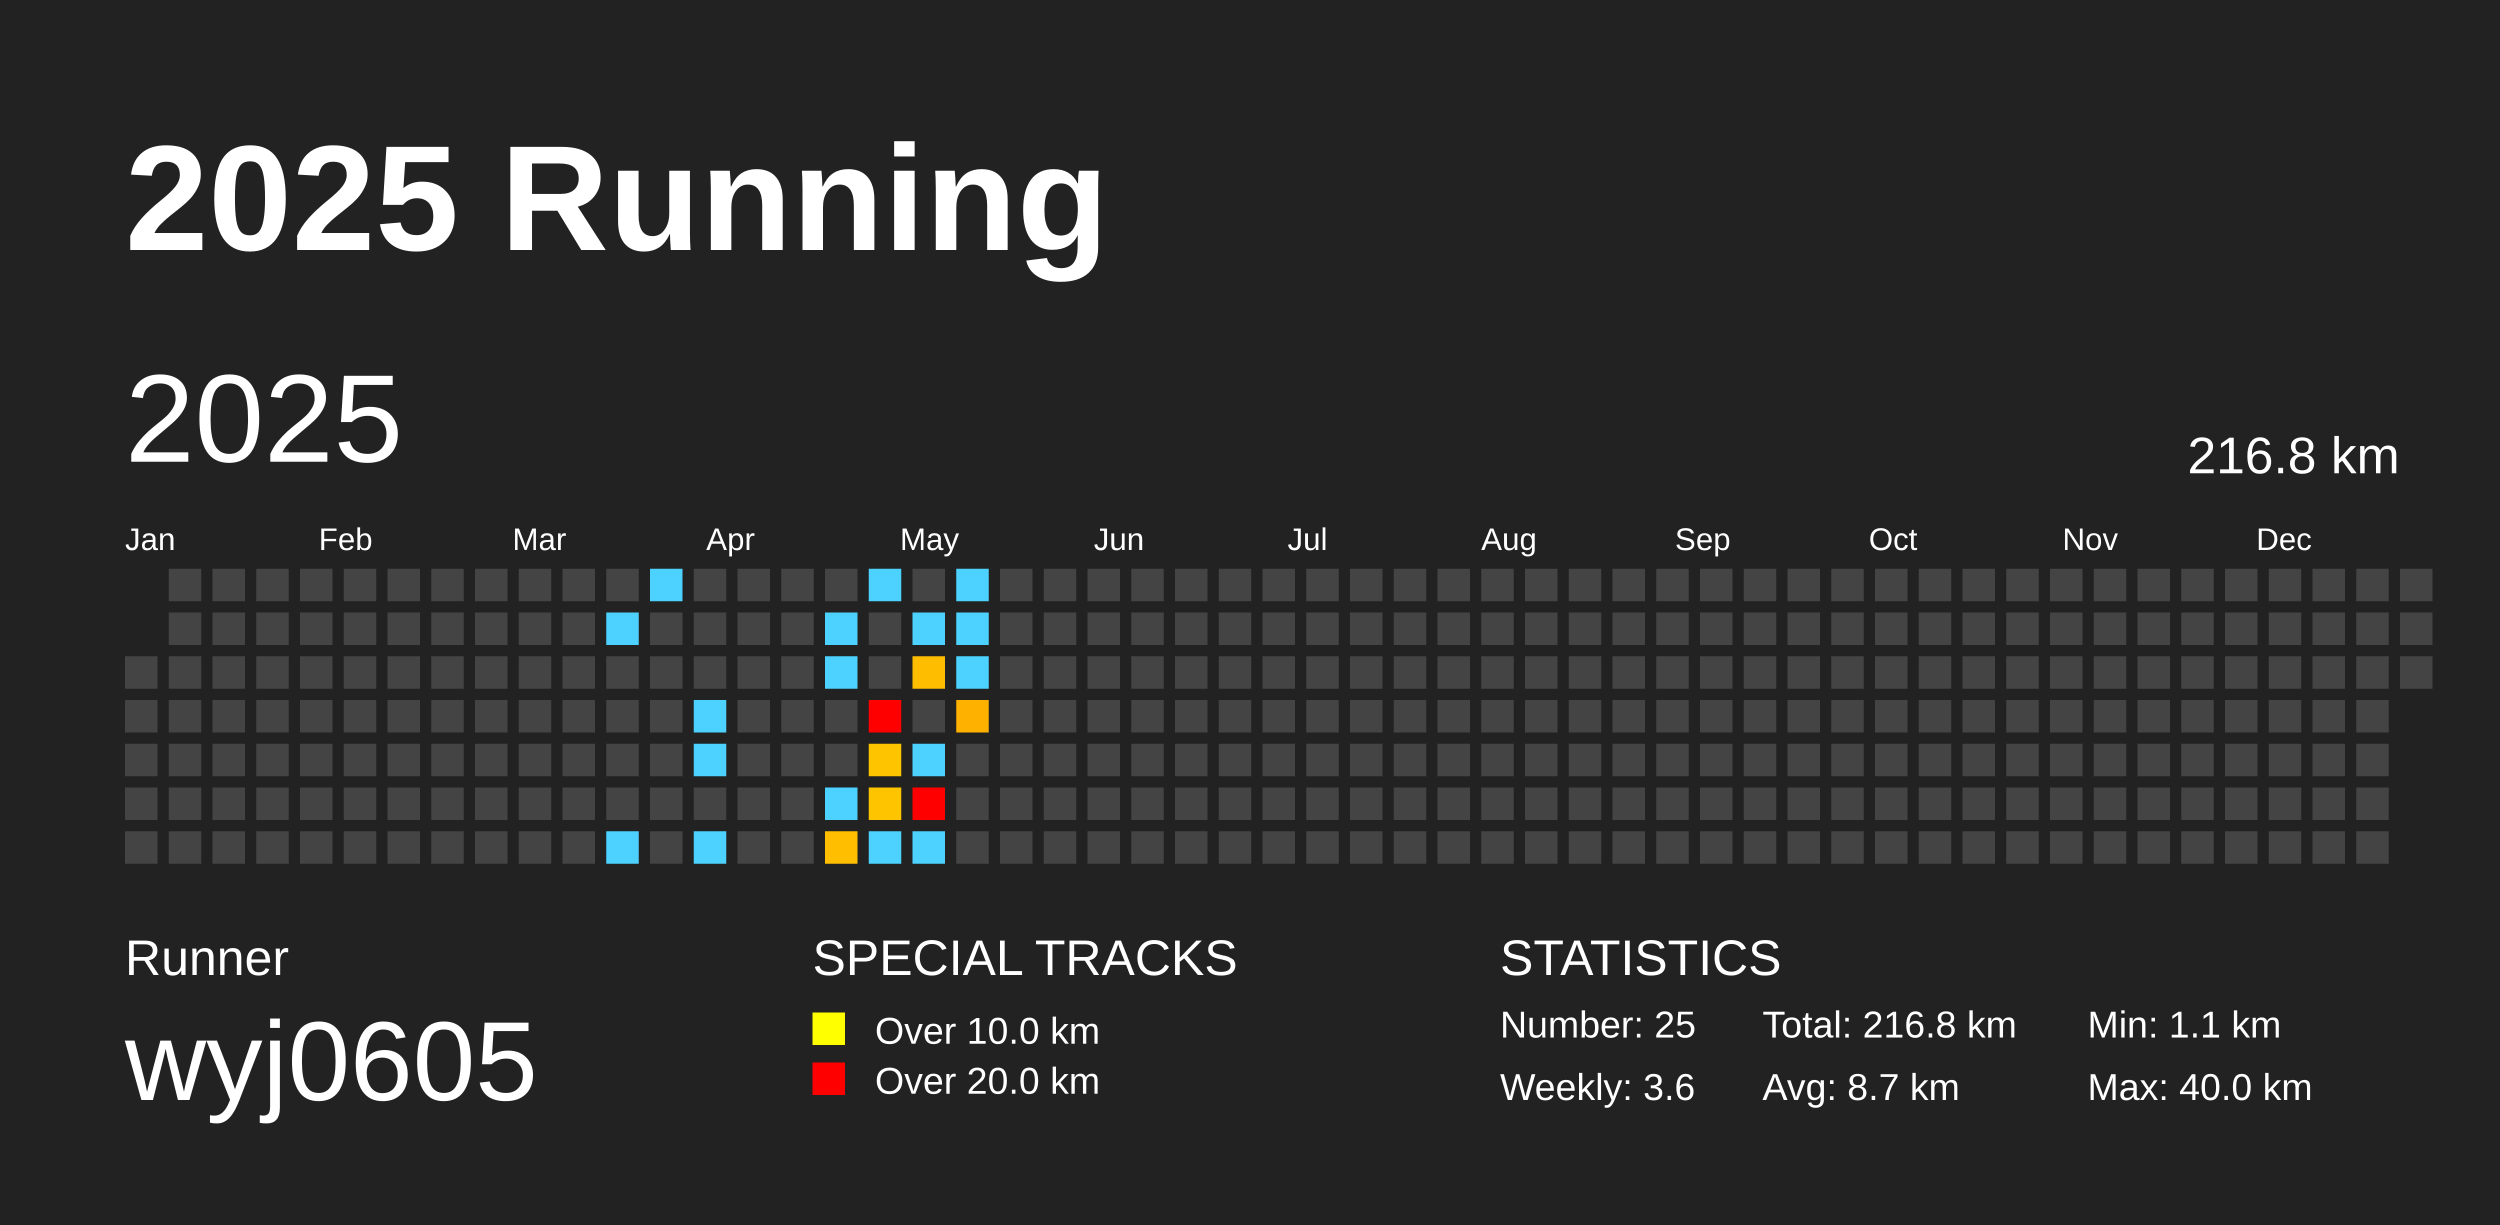
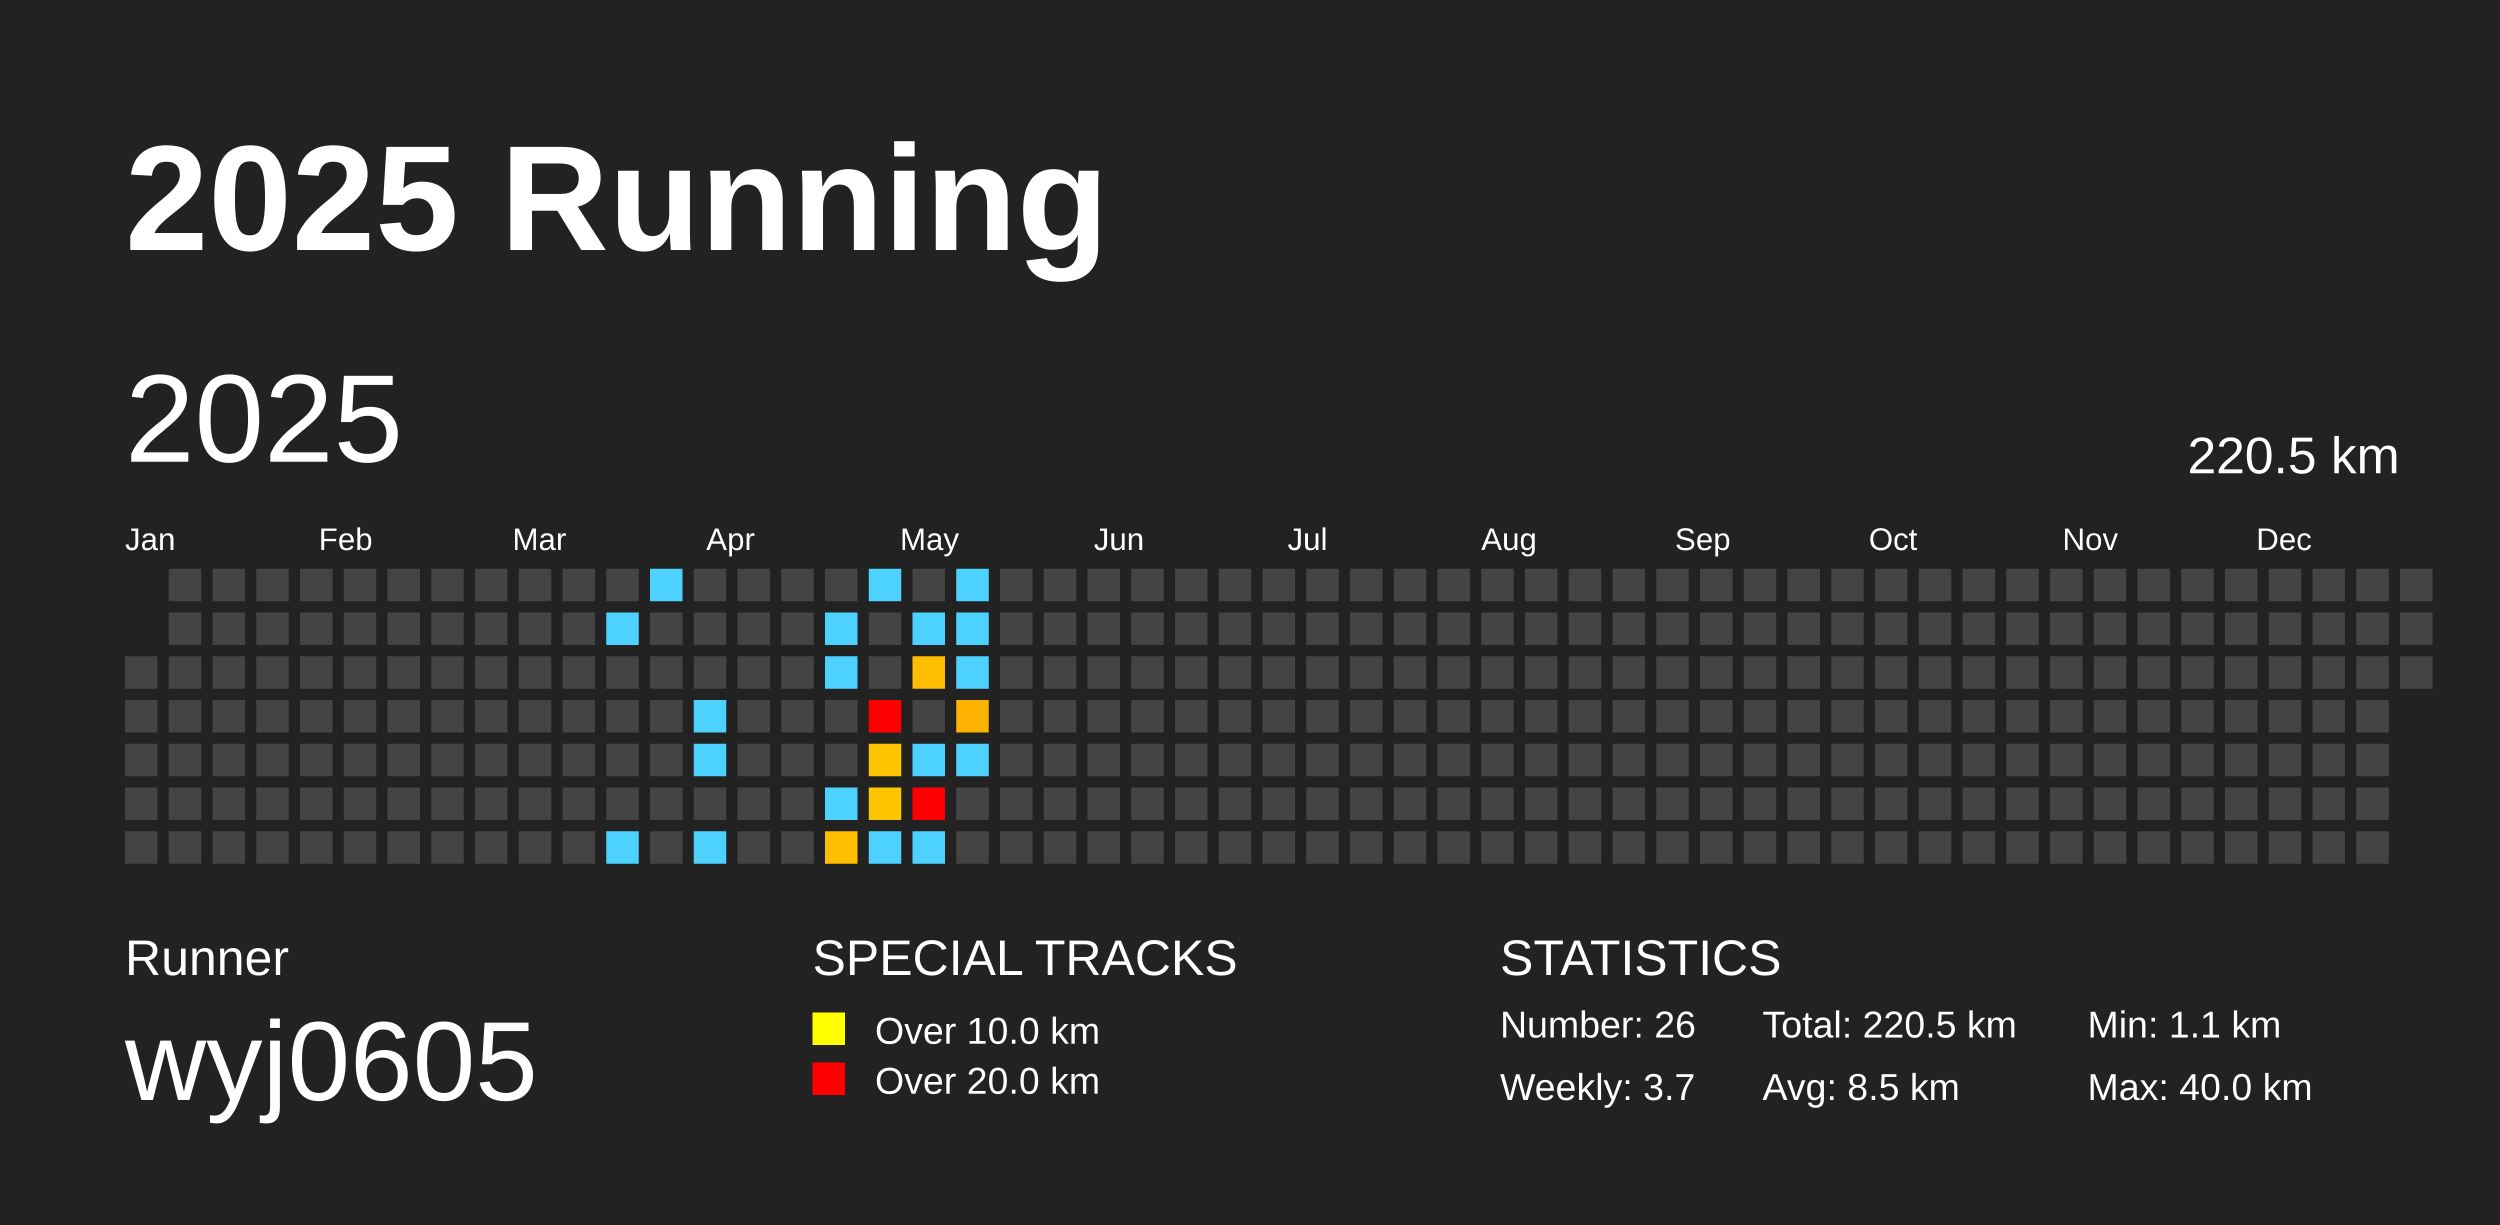
<svg xmlns="http://www.w3.org/2000/svg" baseProfile="full" height="98mm" version="1.1" viewBox="0,0,200,98" width="200mm">
  <defs />
  <rect fill="#222222" height="98" width="200" x="0" y="0" />
  <text fill="#FFFFFF" style="font-size:12px; font-family:Arial; font-weight:bold;" x="10" y="20">2025 Running</text>
  <text fill="#FFFFFF" style="font-size:4px; font-family:Arial" x="10" y="78">Runner</text>
  <text fill="#FFFFFF" style="font-size:9px; font-family:Arial" x="10" y="88">wyj0605</text>
  <text fill="#FFFFFF" style="font-size:4px; font-family:Arial" x="65" y="78">SPECIAL TRACKS</text>
  <rect fill="yellow" height="2.6" width="2.6" x="65" y="81" />
  <text fill="#FFFFFF" style="font-size:3px; font-family:Arial" x="70" y="83.5">Over 10.0 km</text>
  <rect fill="red" height="2.6" width="2.6" x="65" y="85" />
  <text fill="#FFFFFF" style="font-size:3px; font-family:Arial" x="70" y="87.5">Over 20.0 km</text>
  <text fill="#FFFFFF" style="font-size:4px; font-family:Arial" x="120" y="78">STATISTICS</text>
-   <text fill="#FFFFFF" style="font-size:3px; font-family:Arial" x="120" y="83">Number: 25</text>
-   <text fill="#FFFFFF" style="font-size:3px; font-family:Arial" x="120" y="88">Weekly: 3.6</text>
-   <text fill="#FFFFFF" style="font-size:3px; font-family:Arial" x="141" y="83">Total: 216.8 km</text>
-   <text fill="#FFFFFF" style="font-size:3px; font-family:Arial" x="141" y="88">Avg: 8.7 km</text>
+   <text fill="#FFFFFF" style="font-size:3px; font-family:Arial" x="120" y="83">Number: 26</text>
+   <text fill="#FFFFFF" style="font-size:3px; font-family:Arial" x="120" y="88">Weekly: 3.7</text>
+   <text fill="#FFFFFF" style="font-size:3px; font-family:Arial" x="141" y="83">Total: 220.5 km</text>
+   <text fill="#FFFFFF" style="font-size:3px; font-family:Arial" x="141" y="88">Avg: 8.5 km</text>
  <text fill="#FFFFFF" style="font-size:3px; font-family:Arial" x="167" y="83">Min: 1.1 km</text>
  <text fill="#FFFFFF" style="font-size:3px; font-family:Arial" x="167" y="88">Max: 40.0 km</text>
  <text dominant-baseline="hanging" fill="#FFFFFF" style="font-size:10.0px; font-family:Arial;" x="10" y="30">2025</text>
-   <text dominant-baseline="hanging" fill="#FFFFFF" style="font-size:4.125px; font-family:Arial;" x="175" y="35">216.8 km</text>
+   <text dominant-baseline="hanging" fill="#FFFFFF" style="font-size:4.125px; font-family:Arial;" x="175" y="35">220.5 km</text>
  <text fill="#FFFFFF" style="font-size:2.5px; font-family:Arial" x="10.0" y="44">Jan</text>
  <text fill="#FFFFFF" style="font-size:2.5px; font-family:Arial" x="25.5" y="44">Feb</text>
  <text fill="#FFFFFF" style="font-size:2.5px; font-family:Arial" x="41.0" y="44">Mar</text>
  <text fill="#FFFFFF" style="font-size:2.5px; font-family:Arial" x="56.5" y="44">Apr</text>
  <text fill="#FFFFFF" style="font-size:2.5px; font-family:Arial" x="72.0" y="44">May</text>
  <text fill="#FFFFFF" style="font-size:2.5px; font-family:Arial" x="87.5" y="44">Jun</text>
  <text fill="#FFFFFF" style="font-size:2.5px; font-family:Arial" x="103.0" y="44">Jul</text>
  <text fill="#FFFFFF" style="font-size:2.5px; font-family:Arial" x="118.5" y="44">Aug</text>
  <text fill="#FFFFFF" style="font-size:2.5px; font-family:Arial" x="134.0" y="44">Sep</text>
  <text fill="#FFFFFF" style="font-size:2.5px; font-family:Arial" x="149.5" y="44">Oct</text>
  <text fill="#FFFFFF" style="font-size:2.5px; font-family:Arial" x="165.0" y="44">Nov</text>
  <text fill="#FFFFFF" style="font-size:2.5px; font-family:Arial" x="180.5" y="44">Dec</text>
  <rect fill="#444444" height="2.6" width="2.6" x="10.0" y="52.5" />
  <rect fill="#444444" height="2.6" width="2.6" x="10.0" y="56.0" />
  <rect fill="#444444" height="2.6" width="2.6" x="10.0" y="59.5" />
  <rect fill="#444444" height="2.6" width="2.6" x="10.0" y="63.0" />
  <rect fill="#444444" height="2.6" width="2.6" x="10.0" y="66.5" />
  <rect fill="#444444" height="2.6" width="2.6" x="13.5" y="45.5" />
  <rect fill="#444444" height="2.6" width="2.6" x="13.5" y="49.0" />
  <rect fill="#444444" height="2.6" width="2.6" x="13.5" y="52.5" />
  <rect fill="#444444" height="2.6" width="2.6" x="13.5" y="56.0" />
  <rect fill="#444444" height="2.6" width="2.6" x="13.5" y="59.5" />
  <rect fill="#444444" height="2.6" width="2.6" x="13.5" y="63.0" />
  <rect fill="#444444" height="2.6" width="2.6" x="13.5" y="66.5" />
  <rect fill="#444444" height="2.6" width="2.6" x="17.0" y="45.5" />
  <rect fill="#444444" height="2.6" width="2.6" x="17.0" y="49.0" />
  <rect fill="#444444" height="2.6" width="2.6" x="17.0" y="52.5" />
  <rect fill="#444444" height="2.6" width="2.6" x="17.0" y="56.0" />
  <rect fill="#444444" height="2.6" width="2.6" x="17.0" y="59.5" />
  <rect fill="#444444" height="2.6" width="2.6" x="17.0" y="63.0" />
  <rect fill="#444444" height="2.6" width="2.6" x="17.0" y="66.5" />
  <rect fill="#444444" height="2.6" width="2.6" x="20.5" y="45.5" />
  <rect fill="#444444" height="2.6" width="2.6" x="20.5" y="49.0" />
  <rect fill="#444444" height="2.6" width="2.6" x="20.5" y="52.5" />
  <rect fill="#444444" height="2.6" width="2.6" x="20.5" y="56.0" />
  <rect fill="#444444" height="2.6" width="2.6" x="20.5" y="59.5" />
  <rect fill="#444444" height="2.6" width="2.6" x="20.5" y="63.0" />
  <rect fill="#444444" height="2.6" width="2.6" x="20.5" y="66.5" />
  <rect fill="#444444" height="2.6" width="2.6" x="24.0" y="45.5" />
  <rect fill="#444444" height="2.6" width="2.6" x="24.0" y="49.0" />
  <rect fill="#444444" height="2.6" width="2.6" x="24.0" y="52.5" />
  <rect fill="#444444" height="2.6" width="2.6" x="24.0" y="56.0" />
  <rect fill="#444444" height="2.6" width="2.6" x="24.0" y="59.5" />
  <rect fill="#444444" height="2.6" width="2.6" x="24.0" y="63.0" />
  <rect fill="#444444" height="2.6" width="2.6" x="24.0" y="66.5" />
  <rect fill="#444444" height="2.6" width="2.6" x="27.5" y="45.5" />
  <rect fill="#444444" height="2.6" width="2.6" x="27.5" y="49.0" />
  <rect fill="#444444" height="2.6" width="2.6" x="27.5" y="52.5" />
  <rect fill="#444444" height="2.6" width="2.6" x="27.5" y="56.0" />
  <rect fill="#444444" height="2.6" width="2.6" x="27.5" y="59.5" />
  <rect fill="#444444" height="2.6" width="2.6" x="27.5" y="63.0" />
  <rect fill="#444444" height="2.6" width="2.6" x="27.5" y="66.5" />
  <rect fill="#444444" height="2.6" width="2.6" x="31.0" y="45.5" />
  <rect fill="#444444" height="2.6" width="2.6" x="31.0" y="49.0" />
  <rect fill="#444444" height="2.6" width="2.6" x="31.0" y="52.5" />
  <rect fill="#444444" height="2.6" width="2.6" x="31.0" y="56.0" />
  <rect fill="#444444" height="2.6" width="2.6" x="31.0" y="59.5" />
  <rect fill="#444444" height="2.6" width="2.6" x="31.0" y="63.0" />
  <rect fill="#444444" height="2.6" width="2.6" x="31.0" y="66.5" />
  <rect fill="#444444" height="2.6" width="2.6" x="34.5" y="45.5" />
  <rect fill="#444444" height="2.6" width="2.6" x="34.5" y="49.0" />
  <rect fill="#444444" height="2.6" width="2.6" x="34.5" y="52.5" />
  <rect fill="#444444" height="2.6" width="2.6" x="34.5" y="56.0" />
  <rect fill="#444444" height="2.6" width="2.6" x="34.5" y="59.5" />
  <rect fill="#444444" height="2.6" width="2.6" x="34.5" y="63.0" />
  <rect fill="#444444" height="2.6" width="2.6" x="34.5" y="66.5" />
  <rect fill="#444444" height="2.6" width="2.6" x="38.0" y="45.5" />
  <rect fill="#444444" height="2.6" width="2.6" x="38.0" y="49.0" />
  <rect fill="#444444" height="2.6" width="2.6" x="38.0" y="52.5" />
  <rect fill="#444444" height="2.6" width="2.6" x="38.0" y="56.0" />
  <rect fill="#444444" height="2.6" width="2.6" x="38.0" y="59.5" />
  <rect fill="#444444" height="2.6" width="2.6" x="38.0" y="63.0" />
  <rect fill="#444444" height="2.6" width="2.6" x="38.0" y="66.5" />
  <rect fill="#444444" height="2.6" width="2.6" x="41.5" y="45.5" />
  <rect fill="#444444" height="2.6" width="2.6" x="41.5" y="49.0" />
  <rect fill="#444444" height="2.6" width="2.6" x="41.5" y="52.5" />
  <rect fill="#444444" height="2.6" width="2.6" x="41.5" y="56.0" />
  <rect fill="#444444" height="2.6" width="2.6" x="41.5" y="59.5" />
  <rect fill="#444444" height="2.6" width="2.6" x="41.5" y="63.0" />
  <rect fill="#444444" height="2.6" width="2.6" x="41.5" y="66.5" />
  <rect fill="#444444" height="2.6" width="2.6" x="45.0" y="45.5" />
  <rect fill="#444444" height="2.6" width="2.6" x="45.0" y="49.0" />
  <rect fill="#444444" height="2.6" width="2.6" x="45.0" y="52.5" />
  <rect fill="#444444" height="2.6" width="2.6" x="45.0" y="56.0" />
  <rect fill="#444444" height="2.6" width="2.6" x="45.0" y="59.5" />
  <rect fill="#444444" height="2.6" width="2.6" x="45.0" y="63.0" />
  <rect fill="#444444" height="2.6" width="2.6" x="45.0" y="66.5" />
  <rect fill="#444444" height="2.6" width="2.6" x="48.5" y="45.5" />
  <rect fill="#4dd2ff" height="2.6" width="2.6" x="48.5" y="49.0" />
  <rect fill="#444444" height="2.6" width="2.6" x="48.5" y="52.5" />
  <rect fill="#444444" height="2.6" width="2.6" x="48.5" y="56.0" />
  <rect fill="#444444" height="2.6" width="2.6" x="48.5" y="59.5" />
  <rect fill="#444444" height="2.6" width="2.6" x="48.5" y="63.0" />
  <rect fill="#4dd2ff" height="2.6" width="2.6" x="48.5" y="66.5" />
  <rect fill="#4dd2ff" height="2.6" width="2.6" x="52.0" y="45.5" />
  <rect fill="#444444" height="2.6" width="2.6" x="52.0" y="49.0" />
  <rect fill="#444444" height="2.6" width="2.6" x="52.0" y="52.5" />
  <rect fill="#444444" height="2.6" width="2.6" x="52.0" y="56.0" />
  <rect fill="#444444" height="2.6" width="2.6" x="52.0" y="59.5" />
  <rect fill="#444444" height="2.6" width="2.6" x="52.0" y="63.0" />
  <rect fill="#444444" height="2.6" width="2.6" x="52.0" y="66.5" />
  <rect fill="#444444" height="2.6" width="2.6" x="55.5" y="45.5" />
  <rect fill="#444444" height="2.6" width="2.6" x="55.5" y="49.0" />
  <rect fill="#444444" height="2.6" width="2.6" x="55.5" y="52.5" />
  <rect fill="#4dd2ff" height="2.6" width="2.6" x="55.5" y="56.0" />
  <rect fill="#4dd2ff" height="2.6" width="2.6" x="55.5" y="59.5" />
  <rect fill="#444444" height="2.6" width="2.6" x="55.5" y="63.0" />
  <rect fill="#4dd2ff" height="2.6" width="2.6" x="55.5" y="66.5" />
  <rect fill="#444444" height="2.6" width="2.6" x="59.0" y="45.5" />
  <rect fill="#444444" height="2.6" width="2.6" x="59.0" y="49.0" />
  <rect fill="#444444" height="2.6" width="2.6" x="59.0" y="52.5" />
  <rect fill="#444444" height="2.6" width="2.6" x="59.0" y="56.0" />
  <rect fill="#444444" height="2.6" width="2.6" x="59.0" y="59.5" />
  <rect fill="#444444" height="2.6" width="2.6" x="59.0" y="63.0" />
  <rect fill="#444444" height="2.6" width="2.6" x="59.0" y="66.5" />
  <rect fill="#444444" height="2.6" width="2.6" x="62.5" y="45.5" />
  <rect fill="#444444" height="2.6" width="2.6" x="62.5" y="49.0" />
  <rect fill="#444444" height="2.6" width="2.6" x="62.5" y="52.5" />
  <rect fill="#444444" height="2.6" width="2.6" x="62.5" y="56.0" />
  <rect fill="#444444" height="2.6" width="2.6" x="62.5" y="59.5" />
  <rect fill="#444444" height="2.6" width="2.6" x="62.5" y="63.0" />
  <rect fill="#444444" height="2.6" width="2.6" x="62.5" y="66.5" />
  <rect fill="#444444" height="2.6" width="2.6" x="66.0" y="45.5" />
  <rect fill="#4dd2ff" height="2.6" width="2.6" x="66.0" y="49.0" />
  <rect fill="#4dd2ff" height="2.6" width="2.6" x="66.0" y="52.5" />
  <rect fill="#444444" height="2.6" width="2.6" x="66.0" y="56.0" />
  <rect fill="#444444" height="2.6" width="2.6" x="66.0" y="59.5" />
  <rect fill="#4dd2ff" height="2.6" width="2.6" x="66.0" y="63.0" />
  <rect fill="#ffbf00" height="2.6" width="2.6" x="66.0" y="66.5" />
  <rect fill="#4dd2ff" height="2.6" width="2.6" x="69.5" y="45.5" />
  <rect fill="#444444" height="2.6" width="2.6" x="69.5" y="49.0" />
  <rect fill="#444444" height="2.6" width="2.6" x="69.5" y="52.5" />
  <rect fill="red" height="2.6" width="2.6" x="69.5" y="56.0" />
  <rect fill="#ffc400" height="2.6" width="2.6" x="69.5" y="59.5" />
  <rect fill="#ffc400" height="2.6" width="2.6" x="69.5" y="63.0" />
  <rect fill="#4dd2ff" height="2.6" width="2.6" x="69.5" y="66.5" />
  <rect fill="#444444" height="2.6" width="2.6" x="73.0" y="45.5" />
  <rect fill="#4dd2ff" height="2.6" width="2.6" x="73.0" y="49.0" />
  <rect fill="#ffbd00" height="2.6" width="2.6" x="73.0" y="52.5" />
  <rect fill="#444444" height="2.6" width="2.6" x="73.0" y="56.0" />
  <rect fill="#4dd2ff" height="2.6" width="2.6" x="73.0" y="59.5" />
  <rect fill="red" height="2.6" width="2.6" x="73.0" y="63.0" />
  <rect fill="#4dd2ff" height="2.6" width="2.6" x="73.0" y="66.5" />
  <rect fill="#4dd2ff" height="2.6" width="2.6" x="76.5" y="45.5" />
  <rect fill="#4dd2ff" height="2.6" width="2.6" x="76.5" y="49.0" />
  <rect fill="#4dd2ff" height="2.6" width="2.6" x="76.5" y="52.5" />
  <rect fill="#ffb100" height="2.6" width="2.6" x="76.5" y="56.0" />
-   <rect fill="#444444" height="2.6" width="2.6" x="76.5" y="59.5" />
+   <rect fill="#4dd2ff" height="2.6" width="2.6" x="76.5" y="59.5" />
  <rect fill="#444444" height="2.6" width="2.6" x="76.5" y="63.0" />
  <rect fill="#444444" height="2.6" width="2.6" x="76.5" y="66.5" />
  <rect fill="#444444" height="2.6" width="2.6" x="80.0" y="45.5" />
  <rect fill="#444444" height="2.6" width="2.6" x="80.0" y="49.0" />
  <rect fill="#444444" height="2.6" width="2.6" x="80.0" y="52.5" />
  <rect fill="#444444" height="2.6" width="2.6" x="80.0" y="56.0" />
  <rect fill="#444444" height="2.6" width="2.6" x="80.0" y="59.5" />
  <rect fill="#444444" height="2.6" width="2.6" x="80.0" y="63.0" />
  <rect fill="#444444" height="2.6" width="2.6" x="80.0" y="66.5" />
  <rect fill="#444444" height="2.6" width="2.6" x="83.5" y="45.5" />
  <rect fill="#444444" height="2.6" width="2.6" x="83.5" y="49.0" />
  <rect fill="#444444" height="2.6" width="2.6" x="83.5" y="52.5" />
  <rect fill="#444444" height="2.6" width="2.6" x="83.5" y="56.0" />
  <rect fill="#444444" height="2.6" width="2.6" x="83.5" y="59.5" />
  <rect fill="#444444" height="2.6" width="2.6" x="83.5" y="63.0" />
  <rect fill="#444444" height="2.6" width="2.6" x="83.5" y="66.5" />
  <rect fill="#444444" height="2.6" width="2.6" x="87.0" y="45.5" />
  <rect fill="#444444" height="2.6" width="2.6" x="87.0" y="49.0" />
  <rect fill="#444444" height="2.6" width="2.6" x="87.0" y="52.5" />
  <rect fill="#444444" height="2.6" width="2.6" x="87.0" y="56.0" />
  <rect fill="#444444" height="2.6" width="2.6" x="87.0" y="59.5" />
  <rect fill="#444444" height="2.6" width="2.6" x="87.0" y="63.0" />
  <rect fill="#444444" height="2.6" width="2.6" x="87.0" y="66.5" />
  <rect fill="#444444" height="2.6" width="2.6" x="90.5" y="45.5" />
  <rect fill="#444444" height="2.6" width="2.6" x="90.5" y="49.0" />
  <rect fill="#444444" height="2.6" width="2.6" x="90.5" y="52.5" />
  <rect fill="#444444" height="2.6" width="2.6" x="90.5" y="56.0" />
  <rect fill="#444444" height="2.6" width="2.6" x="90.5" y="59.5" />
  <rect fill="#444444" height="2.6" width="2.6" x="90.5" y="63.0" />
  <rect fill="#444444" height="2.6" width="2.6" x="90.5" y="66.5" />
  <rect fill="#444444" height="2.6" width="2.6" x="94.0" y="45.5" />
  <rect fill="#444444" height="2.6" width="2.6" x="94.0" y="49.0" />
  <rect fill="#444444" height="2.6" width="2.6" x="94.0" y="52.5" />
  <rect fill="#444444" height="2.6" width="2.6" x="94.0" y="56.0" />
  <rect fill="#444444" height="2.6" width="2.6" x="94.0" y="59.5" />
  <rect fill="#444444" height="2.6" width="2.6" x="94.0" y="63.0" />
  <rect fill="#444444" height="2.6" width="2.6" x="94.0" y="66.5" />
  <rect fill="#444444" height="2.6" width="2.6" x="97.5" y="45.5" />
  <rect fill="#444444" height="2.6" width="2.6" x="97.5" y="49.0" />
  <rect fill="#444444" height="2.6" width="2.6" x="97.5" y="52.5" />
  <rect fill="#444444" height="2.6" width="2.6" x="97.5" y="56.0" />
  <rect fill="#444444" height="2.6" width="2.6" x="97.5" y="59.5" />
  <rect fill="#444444" height="2.6" width="2.6" x="97.5" y="63.0" />
  <rect fill="#444444" height="2.6" width="2.6" x="97.5" y="66.5" />
  <rect fill="#444444" height="2.6" width="2.6" x="101.0" y="45.5" />
  <rect fill="#444444" height="2.6" width="2.6" x="101.0" y="49.0" />
  <rect fill="#444444" height="2.6" width="2.6" x="101.0" y="52.5" />
  <rect fill="#444444" height="2.6" width="2.6" x="101.0" y="56.0" />
  <rect fill="#444444" height="2.6" width="2.6" x="101.0" y="59.5" />
  <rect fill="#444444" height="2.6" width="2.6" x="101.0" y="63.0" />
  <rect fill="#444444" height="2.6" width="2.6" x="101.0" y="66.5" />
  <rect fill="#444444" height="2.6" width="2.6" x="104.5" y="45.5" />
  <rect fill="#444444" height="2.6" width="2.6" x="104.5" y="49.0" />
  <rect fill="#444444" height="2.6" width="2.6" x="104.5" y="52.5" />
  <rect fill="#444444" height="2.6" width="2.6" x="104.5" y="56.0" />
  <rect fill="#444444" height="2.6" width="2.6" x="104.5" y="59.5" />
  <rect fill="#444444" height="2.6" width="2.6" x="104.5" y="63.0" />
  <rect fill="#444444" height="2.6" width="2.6" x="104.5" y="66.5" />
  <rect fill="#444444" height="2.6" width="2.6" x="108.0" y="45.5" />
  <rect fill="#444444" height="2.6" width="2.6" x="108.0" y="49.0" />
  <rect fill="#444444" height="2.6" width="2.6" x="108.0" y="52.5" />
  <rect fill="#444444" height="2.6" width="2.6" x="108.0" y="56.0" />
  <rect fill="#444444" height="2.6" width="2.6" x="108.0" y="59.5" />
  <rect fill="#444444" height="2.6" width="2.6" x="108.0" y="63.0" />
  <rect fill="#444444" height="2.6" width="2.6" x="108.0" y="66.5" />
  <rect fill="#444444" height="2.6" width="2.6" x="111.5" y="45.5" />
  <rect fill="#444444" height="2.6" width="2.6" x="111.5" y="49.0" />
  <rect fill="#444444" height="2.6" width="2.6" x="111.5" y="52.5" />
  <rect fill="#444444" height="2.6" width="2.6" x="111.5" y="56.0" />
  <rect fill="#444444" height="2.6" width="2.6" x="111.5" y="59.5" />
  <rect fill="#444444" height="2.6" width="2.6" x="111.5" y="63.0" />
  <rect fill="#444444" height="2.6" width="2.6" x="111.5" y="66.5" />
  <rect fill="#444444" height="2.6" width="2.6" x="115.0" y="45.5" />
  <rect fill="#444444" height="2.6" width="2.6" x="115.0" y="49.0" />
  <rect fill="#444444" height="2.6" width="2.6" x="115.0" y="52.5" />
  <rect fill="#444444" height="2.6" width="2.6" x="115.0" y="56.0" />
  <rect fill="#444444" height="2.6" width="2.6" x="115.0" y="59.5" />
  <rect fill="#444444" height="2.6" width="2.6" x="115.0" y="63.0" />
  <rect fill="#444444" height="2.6" width="2.6" x="115.0" y="66.5" />
  <rect fill="#444444" height="2.6" width="2.6" x="118.5" y="45.5" />
  <rect fill="#444444" height="2.6" width="2.6" x="118.5" y="49.0" />
  <rect fill="#444444" height="2.6" width="2.6" x="118.5" y="52.5" />
  <rect fill="#444444" height="2.6" width="2.6" x="118.5" y="56.0" />
  <rect fill="#444444" height="2.6" width="2.6" x="118.5" y="59.5" />
  <rect fill="#444444" height="2.6" width="2.6" x="118.5" y="63.0" />
  <rect fill="#444444" height="2.6" width="2.6" x="118.5" y="66.5" />
  <rect fill="#444444" height="2.6" width="2.6" x="122.0" y="45.5" />
  <rect fill="#444444" height="2.6" width="2.6" x="122.0" y="49.0" />
  <rect fill="#444444" height="2.6" width="2.6" x="122.0" y="52.5" />
  <rect fill="#444444" height="2.6" width="2.6" x="122.0" y="56.0" />
  <rect fill="#444444" height="2.6" width="2.6" x="122.0" y="59.5" />
  <rect fill="#444444" height="2.6" width="2.6" x="122.0" y="63.0" />
  <rect fill="#444444" height="2.6" width="2.6" x="122.0" y="66.5" />
  <rect fill="#444444" height="2.6" width="2.6" x="125.5" y="45.5" />
  <rect fill="#444444" height="2.6" width="2.6" x="125.5" y="49.0" />
  <rect fill="#444444" height="2.6" width="2.6" x="125.5" y="52.5" />
  <rect fill="#444444" height="2.6" width="2.6" x="125.5" y="56.0" />
  <rect fill="#444444" height="2.6" width="2.6" x="125.5" y="59.5" />
  <rect fill="#444444" height="2.6" width="2.6" x="125.5" y="63.0" />
  <rect fill="#444444" height="2.6" width="2.6" x="125.5" y="66.5" />
  <rect fill="#444444" height="2.6" width="2.6" x="129.0" y="45.5" />
  <rect fill="#444444" height="2.6" width="2.6" x="129.0" y="49.0" />
  <rect fill="#444444" height="2.6" width="2.6" x="129.0" y="52.5" />
  <rect fill="#444444" height="2.6" width="2.6" x="129.0" y="56.0" />
  <rect fill="#444444" height="2.6" width="2.6" x="129.0" y="59.5" />
  <rect fill="#444444" height="2.6" width="2.6" x="129.0" y="63.0" />
  <rect fill="#444444" height="2.6" width="2.6" x="129.0" y="66.5" />
  <rect fill="#444444" height="2.6" width="2.6" x="132.5" y="45.5" />
  <rect fill="#444444" height="2.6" width="2.6" x="132.5" y="49.0" />
  <rect fill="#444444" height="2.6" width="2.6" x="132.5" y="52.5" />
  <rect fill="#444444" height="2.6" width="2.6" x="132.5" y="56.0" />
  <rect fill="#444444" height="2.6" width="2.6" x="132.5" y="59.5" />
  <rect fill="#444444" height="2.6" width="2.6" x="132.5" y="63.0" />
  <rect fill="#444444" height="2.6" width="2.6" x="132.5" y="66.5" />
  <rect fill="#444444" height="2.6" width="2.6" x="136.0" y="45.5" />
  <rect fill="#444444" height="2.6" width="2.6" x="136.0" y="49.0" />
  <rect fill="#444444" height="2.6" width="2.6" x="136.0" y="52.5" />
  <rect fill="#444444" height="2.6" width="2.6" x="136.0" y="56.0" />
  <rect fill="#444444" height="2.6" width="2.6" x="136.0" y="59.5" />
  <rect fill="#444444" height="2.6" width="2.6" x="136.0" y="63.0" />
  <rect fill="#444444" height="2.6" width="2.6" x="136.0" y="66.5" />
  <rect fill="#444444" height="2.6" width="2.6" x="139.5" y="45.5" />
  <rect fill="#444444" height="2.6" width="2.6" x="139.5" y="49.0" />
  <rect fill="#444444" height="2.6" width="2.6" x="139.5" y="52.5" />
  <rect fill="#444444" height="2.6" width="2.6" x="139.5" y="56.0" />
  <rect fill="#444444" height="2.6" width="2.6" x="139.5" y="59.5" />
  <rect fill="#444444" height="2.6" width="2.6" x="139.5" y="63.0" />
  <rect fill="#444444" height="2.6" width="2.6" x="139.5" y="66.5" />
  <rect fill="#444444" height="2.6" width="2.6" x="143.0" y="45.5" />
  <rect fill="#444444" height="2.6" width="2.6" x="143.0" y="49.0" />
  <rect fill="#444444" height="2.6" width="2.6" x="143.0" y="52.5" />
  <rect fill="#444444" height="2.6" width="2.6" x="143.0" y="56.0" />
  <rect fill="#444444" height="2.6" width="2.6" x="143.0" y="59.5" />
  <rect fill="#444444" height="2.6" width="2.6" x="143.0" y="63.0" />
  <rect fill="#444444" height="2.6" width="2.6" x="143.0" y="66.5" />
  <rect fill="#444444" height="2.6" width="2.6" x="146.5" y="45.5" />
  <rect fill="#444444" height="2.6" width="2.6" x="146.5" y="49.0" />
  <rect fill="#444444" height="2.6" width="2.6" x="146.5" y="52.5" />
  <rect fill="#444444" height="2.6" width="2.6" x="146.5" y="56.0" />
  <rect fill="#444444" height="2.6" width="2.6" x="146.5" y="59.5" />
  <rect fill="#444444" height="2.6" width="2.6" x="146.5" y="63.0" />
  <rect fill="#444444" height="2.6" width="2.6" x="146.5" y="66.5" />
  <rect fill="#444444" height="2.6" width="2.6" x="150.0" y="45.5" />
  <rect fill="#444444" height="2.6" width="2.6" x="150.0" y="49.0" />
  <rect fill="#444444" height="2.6" width="2.6" x="150.0" y="52.5" />
  <rect fill="#444444" height="2.6" width="2.6" x="150.0" y="56.0" />
  <rect fill="#444444" height="2.6" width="2.6" x="150.0" y="59.5" />
  <rect fill="#444444" height="2.6" width="2.6" x="150.0" y="63.0" />
  <rect fill="#444444" height="2.6" width="2.6" x="150.0" y="66.5" />
  <rect fill="#444444" height="2.6" width="2.6" x="153.5" y="45.5" />
  <rect fill="#444444" height="2.6" width="2.6" x="153.5" y="49.0" />
  <rect fill="#444444" height="2.6" width="2.6" x="153.5" y="52.5" />
  <rect fill="#444444" height="2.6" width="2.6" x="153.5" y="56.0" />
  <rect fill="#444444" height="2.6" width="2.6" x="153.5" y="59.5" />
  <rect fill="#444444" height="2.6" width="2.6" x="153.5" y="63.0" />
  <rect fill="#444444" height="2.6" width="2.6" x="153.5" y="66.5" />
  <rect fill="#444444" height="2.6" width="2.6" x="157.0" y="45.5" />
  <rect fill="#444444" height="2.6" width="2.6" x="157.0" y="49.0" />
  <rect fill="#444444" height="2.6" width="2.6" x="157.0" y="52.5" />
  <rect fill="#444444" height="2.6" width="2.6" x="157.0" y="56.0" />
  <rect fill="#444444" height="2.6" width="2.6" x="157.0" y="59.5" />
  <rect fill="#444444" height="2.6" width="2.6" x="157.0" y="63.0" />
  <rect fill="#444444" height="2.6" width="2.6" x="157.0" y="66.5" />
  <rect fill="#444444" height="2.6" width="2.6" x="160.5" y="45.5" />
  <rect fill="#444444" height="2.6" width="2.6" x="160.5" y="49.0" />
  <rect fill="#444444" height="2.6" width="2.6" x="160.5" y="52.5" />
  <rect fill="#444444" height="2.6" width="2.6" x="160.5" y="56.0" />
  <rect fill="#444444" height="2.6" width="2.6" x="160.5" y="59.5" />
  <rect fill="#444444" height="2.6" width="2.6" x="160.5" y="63.0" />
  <rect fill="#444444" height="2.6" width="2.6" x="160.5" y="66.5" />
  <rect fill="#444444" height="2.6" width="2.6" x="164.0" y="45.5" />
  <rect fill="#444444" height="2.6" width="2.6" x="164.0" y="49.0" />
  <rect fill="#444444" height="2.6" width="2.6" x="164.0" y="52.5" />
  <rect fill="#444444" height="2.6" width="2.6" x="164.0" y="56.0" />
  <rect fill="#444444" height="2.6" width="2.6" x="164.0" y="59.5" />
  <rect fill="#444444" height="2.6" width="2.6" x="164.0" y="63.0" />
  <rect fill="#444444" height="2.6" width="2.6" x="164.0" y="66.5" />
  <rect fill="#444444" height="2.6" width="2.6" x="167.5" y="45.5" />
  <rect fill="#444444" height="2.6" width="2.6" x="167.5" y="49.0" />
  <rect fill="#444444" height="2.6" width="2.6" x="167.5" y="52.5" />
  <rect fill="#444444" height="2.6" width="2.6" x="167.5" y="56.0" />
  <rect fill="#444444" height="2.6" width="2.6" x="167.5" y="59.5" />
  <rect fill="#444444" height="2.6" width="2.6" x="167.5" y="63.0" />
  <rect fill="#444444" height="2.6" width="2.6" x="167.5" y="66.5" />
  <rect fill="#444444" height="2.6" width="2.6" x="171.0" y="45.5" />
  <rect fill="#444444" height="2.6" width="2.6" x="171.0" y="49.0" />
  <rect fill="#444444" height="2.6" width="2.6" x="171.0" y="52.5" />
  <rect fill="#444444" height="2.6" width="2.6" x="171.0" y="56.0" />
  <rect fill="#444444" height="2.6" width="2.6" x="171.0" y="59.5" />
  <rect fill="#444444" height="2.6" width="2.6" x="171.0" y="63.0" />
  <rect fill="#444444" height="2.6" width="2.6" x="171.0" y="66.5" />
  <rect fill="#444444" height="2.6" width="2.6" x="174.5" y="45.5" />
  <rect fill="#444444" height="2.6" width="2.6" x="174.5" y="49.0" />
  <rect fill="#444444" height="2.6" width="2.6" x="174.5" y="52.5" />
  <rect fill="#444444" height="2.6" width="2.6" x="174.5" y="56.0" />
  <rect fill="#444444" height="2.6" width="2.6" x="174.5" y="59.5" />
  <rect fill="#444444" height="2.6" width="2.6" x="174.5" y="63.0" />
  <rect fill="#444444" height="2.6" width="2.6" x="174.5" y="66.5" />
  <rect fill="#444444" height="2.6" width="2.6" x="178.0" y="45.5" />
  <rect fill="#444444" height="2.6" width="2.6" x="178.0" y="49.0" />
  <rect fill="#444444" height="2.6" width="2.6" x="178.0" y="52.5" />
  <rect fill="#444444" height="2.6" width="2.6" x="178.0" y="56.0" />
  <rect fill="#444444" height="2.6" width="2.6" x="178.0" y="59.5" />
  <rect fill="#444444" height="2.6" width="2.6" x="178.0" y="63.0" />
  <rect fill="#444444" height="2.6" width="2.6" x="178.0" y="66.5" />
  <rect fill="#444444" height="2.6" width="2.6" x="181.5" y="45.5" />
  <rect fill="#444444" height="2.6" width="2.6" x="181.5" y="49.0" />
  <rect fill="#444444" height="2.6" width="2.6" x="181.5" y="52.5" />
  <rect fill="#444444" height="2.6" width="2.6" x="181.5" y="56.0" />
  <rect fill="#444444" height="2.6" width="2.6" x="181.5" y="59.5" />
  <rect fill="#444444" height="2.6" width="2.6" x="181.5" y="63.0" />
  <rect fill="#444444" height="2.6" width="2.6" x="181.5" y="66.5" />
  <rect fill="#444444" height="2.6" width="2.6" x="185.0" y="45.5" />
  <rect fill="#444444" height="2.6" width="2.6" x="185.0" y="49.0" />
  <rect fill="#444444" height="2.6" width="2.6" x="185.0" y="52.5" />
  <rect fill="#444444" height="2.6" width="2.6" x="185.0" y="56.0" />
  <rect fill="#444444" height="2.6" width="2.6" x="185.0" y="59.5" />
  <rect fill="#444444" height="2.6" width="2.6" x="185.0" y="63.0" />
  <rect fill="#444444" height="2.6" width="2.6" x="185.0" y="66.5" />
  <rect fill="#444444" height="2.6" width="2.6" x="188.5" y="45.5" />
  <rect fill="#444444" height="2.6" width="2.6" x="188.5" y="49.0" />
  <rect fill="#444444" height="2.6" width="2.6" x="188.5" y="52.5" />
  <rect fill="#444444" height="2.6" width="2.6" x="188.5" y="56.0" />
  <rect fill="#444444" height="2.6" width="2.6" x="188.5" y="59.5" />
  <rect fill="#444444" height="2.6" width="2.6" x="188.5" y="63.0" />
  <rect fill="#444444" height="2.6" width="2.6" x="188.5" y="66.5" />
  <rect fill="#444444" height="2.6" width="2.6" x="192.0" y="45.5" />
  <rect fill="#444444" height="2.6" width="2.6" x="192.0" y="49.0" />
  <rect fill="#444444" height="2.6" width="2.6" x="192.0" y="52.5" />
</svg>
